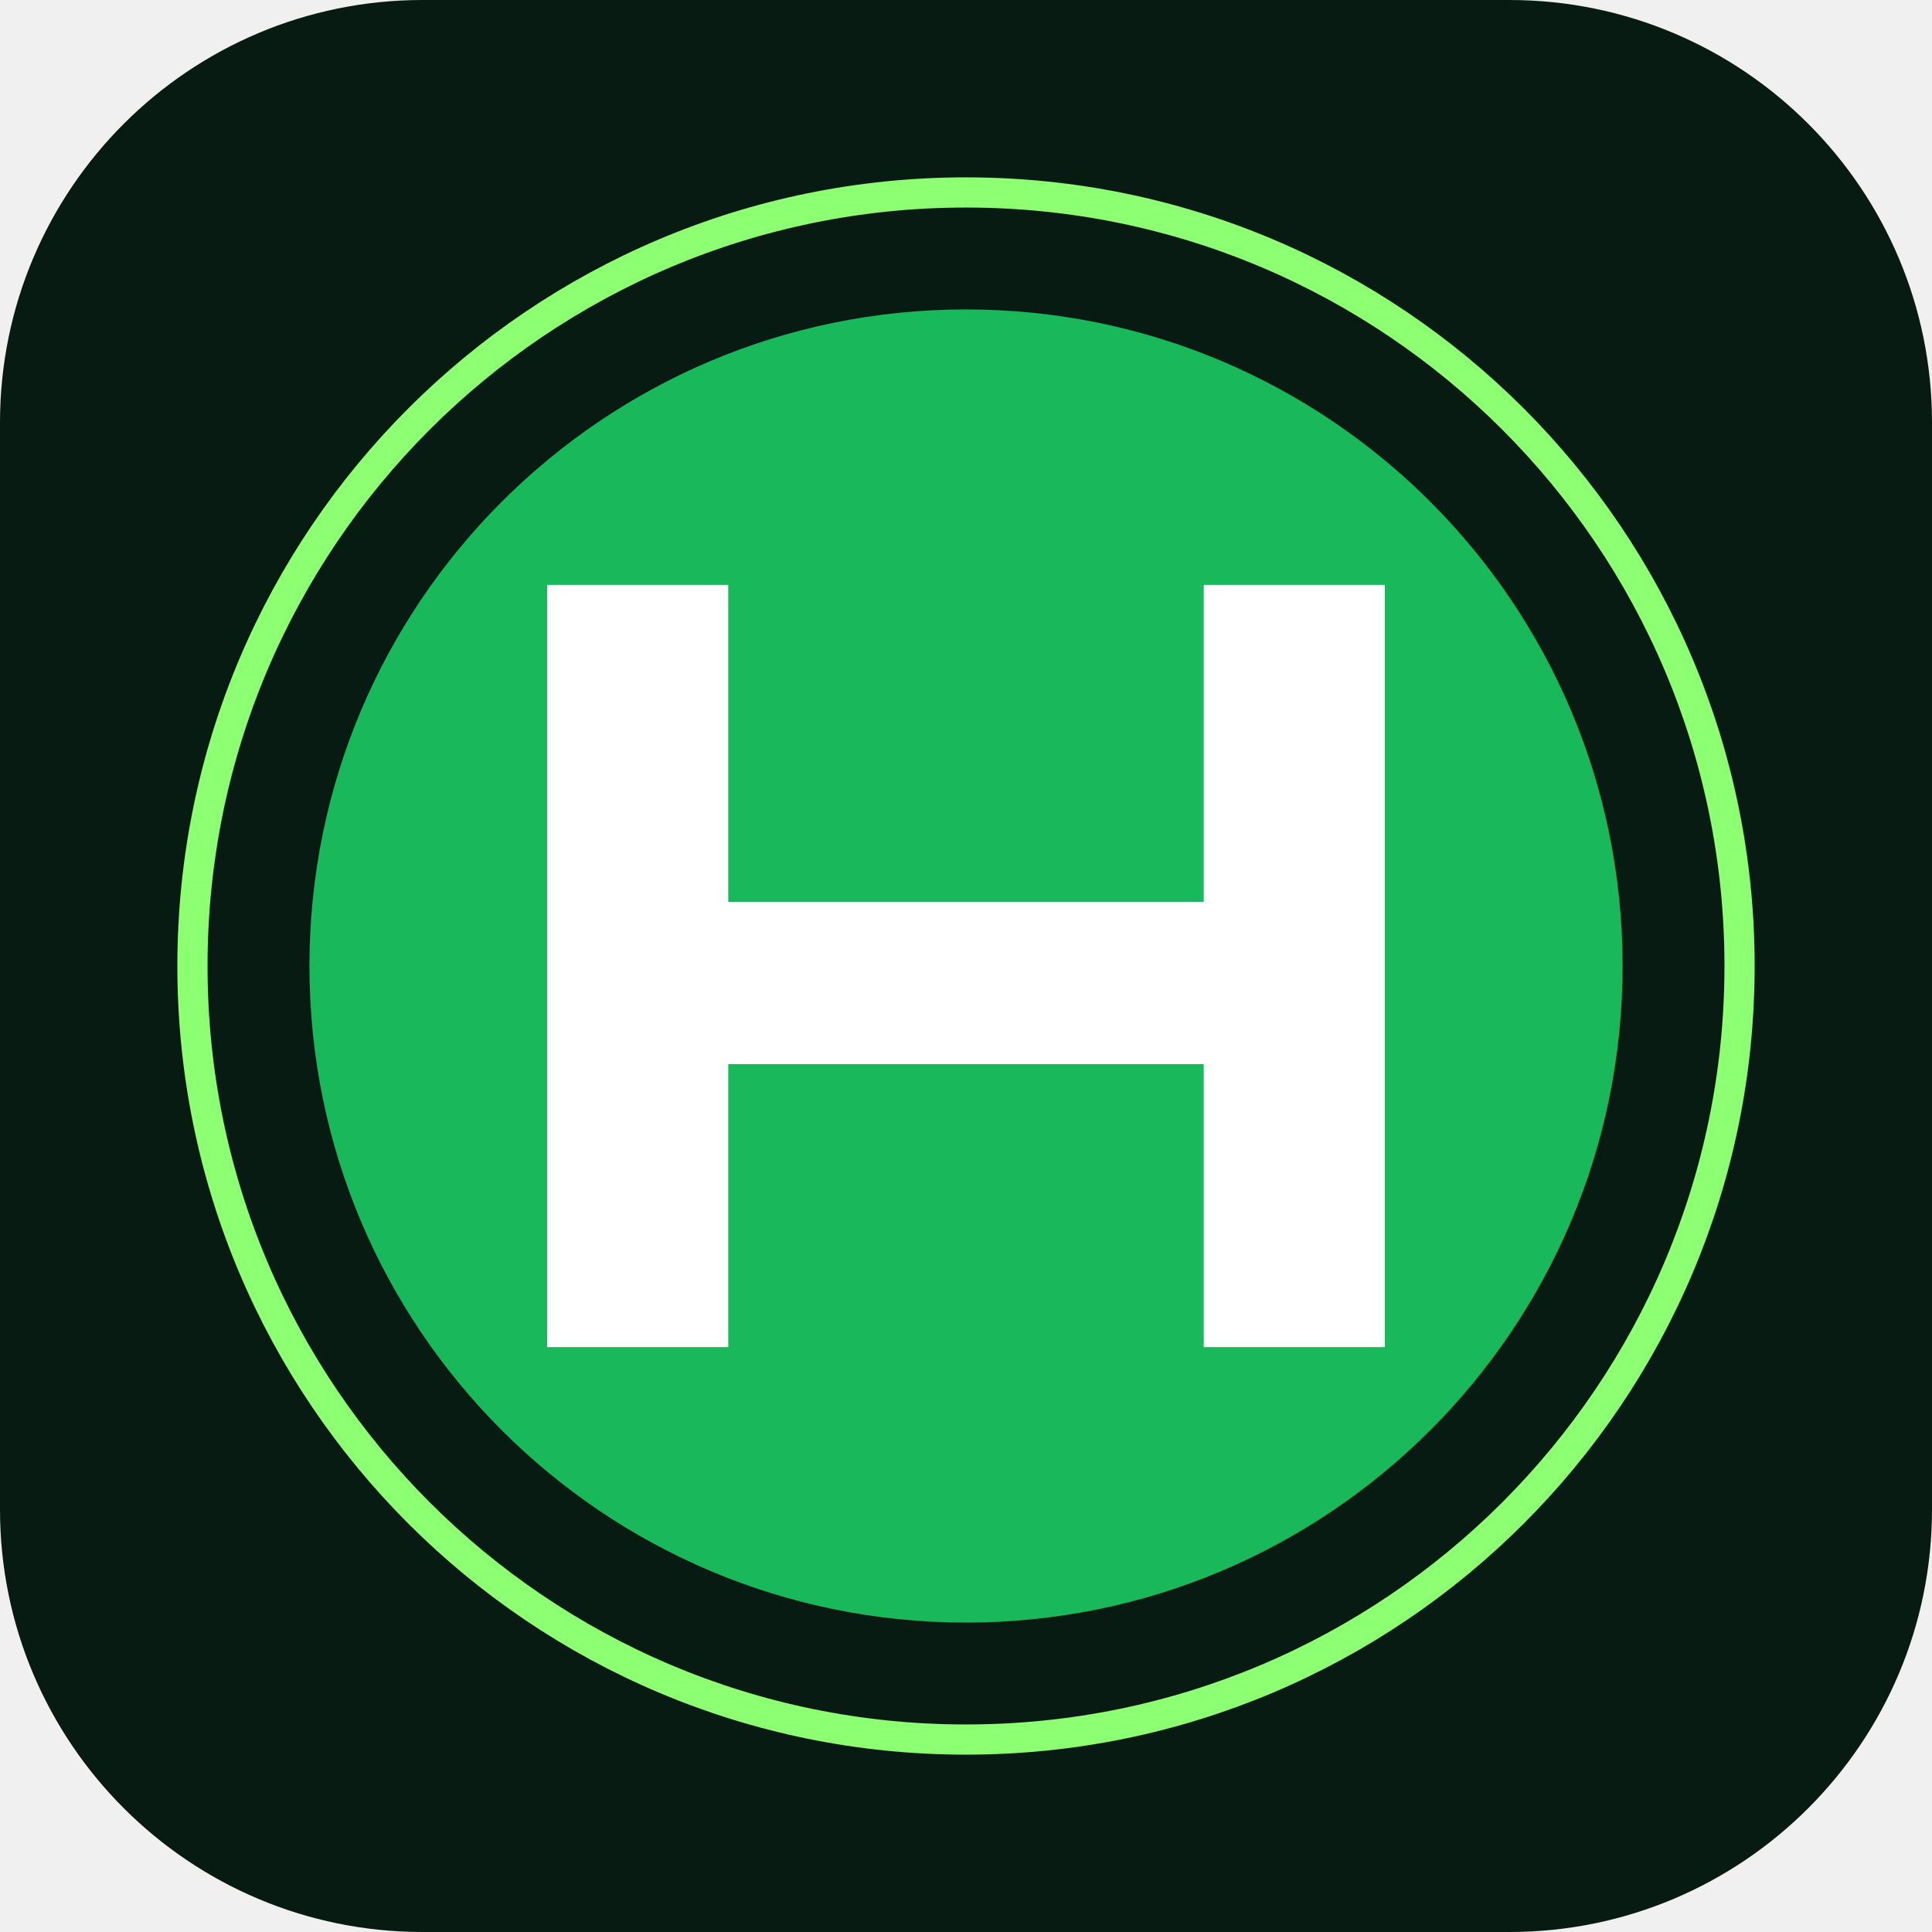
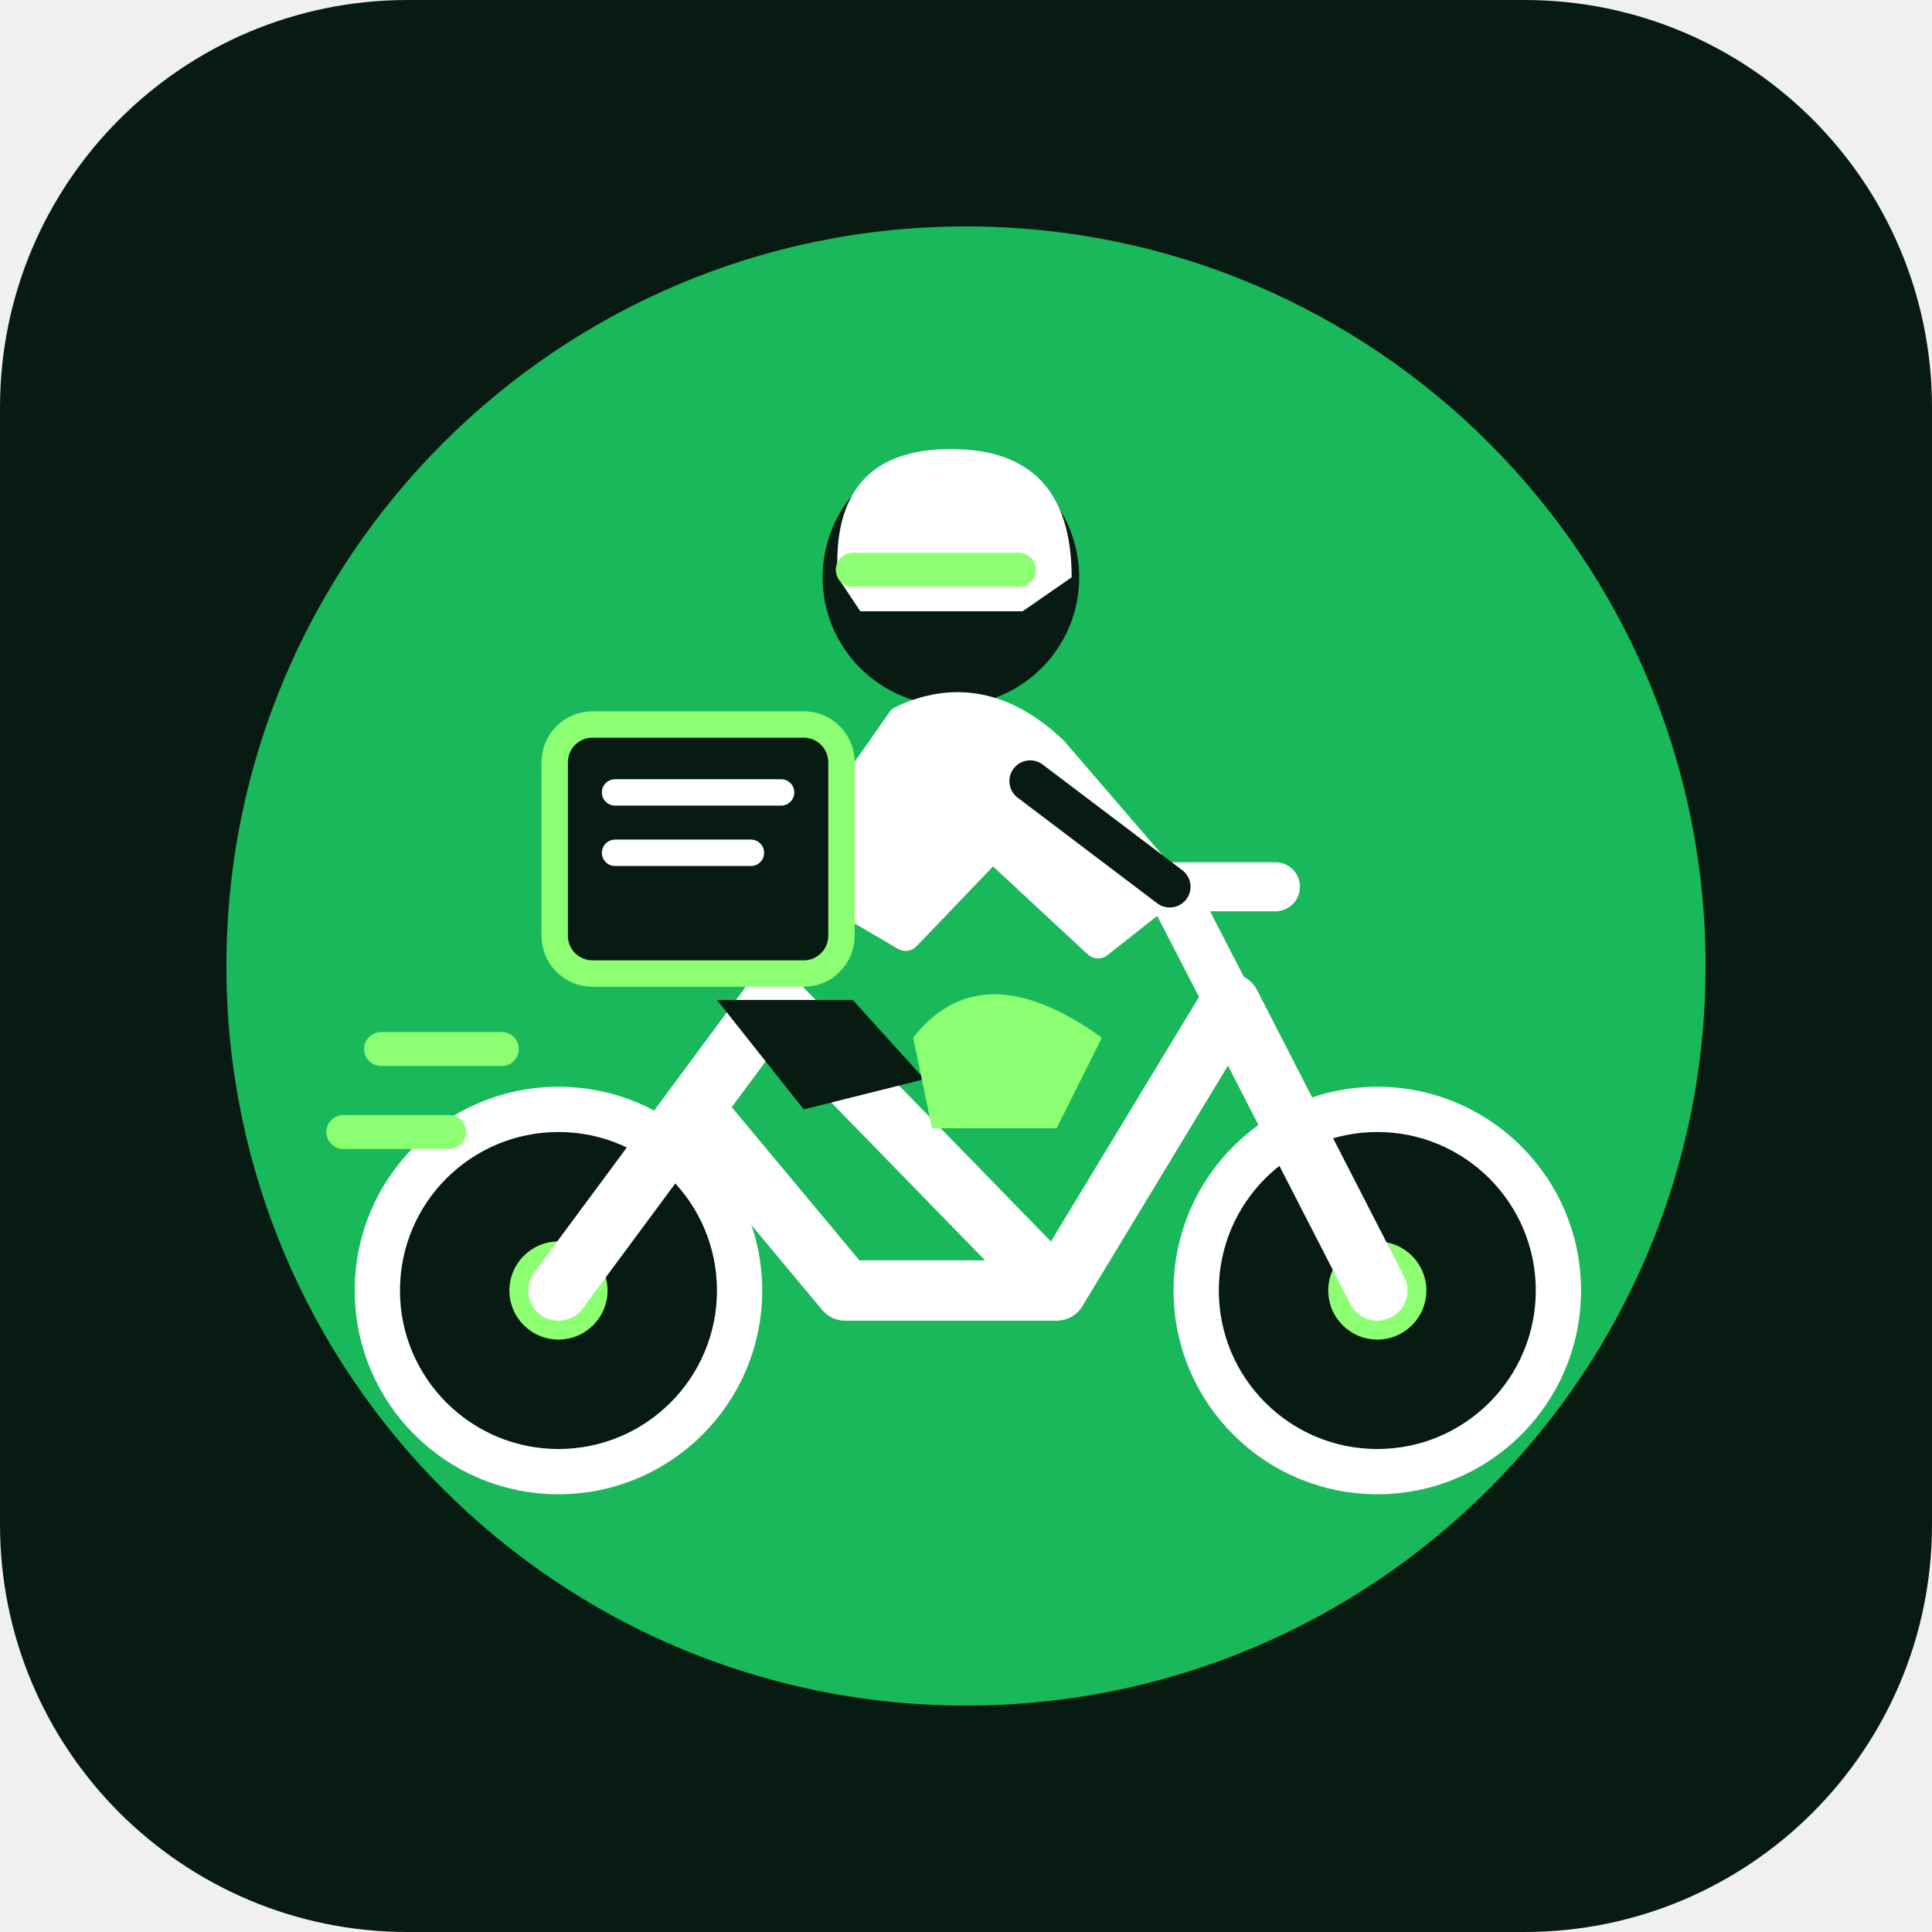
<svg xmlns="http://www.w3.org/2000/svg" viewBox="0 0 512 512">
-   <rect width="512" height="512" rx="112" fill="#071b12" />
-   <circle cx="256" cy="256" r="174" fill="#19b85a" />
-   <path d="M145 155h48v84h126v-84h48v202h-48v-75H193v75h-48z" fill="#ffffff" />
-   <circle cx="256" cy="256" r="205" fill="none" stroke="#8cff72" stroke-width="8" />
+   <rect width="512" height="512" rx="108" fill="#071b12" />
+   <circle cx="256" cy="256" r="196" fill="#19b85a" />
+   <circle cx="148" cy="342" r="48" fill="#071b12" stroke="#ffffff" stroke-width="12" />
+   <circle cx="365" cy="342" r="48" fill="#071b12" stroke="#ffffff" stroke-width="12" />
+   <circle cx="148" cy="342" r="13" fill="#8cff72" />
+   <circle cx="365" cy="342" r="13" fill="#8cff72" />
+   <path d="M148 342 L205 265 L280 342 L224 342 L184 294            M280 342 L326 266 L365 342" fill="none" stroke="#ffffff" stroke-width="16" stroke-linecap="round" stroke-linejoin="round" />
+   <path d="M190 265 L226 265 L245 286 L213 294 Z" fill="#071b12" />
+   <path d="M242 275 Q260 252 292 275 L280 299 L247 299 Z" fill="#8cff72" />
+   <path d="M326 266 L310 235 L338 235" fill="none" stroke="#ffffff" stroke-width="13" stroke-linecap="round" stroke-linejoin="round" />
+   <circle cx="252" cy="153" r="34" fill="#071b12" />
+   <path d="M222 153 Q220 119 252 119 Q284 119 284 153            L271 162 L228 162 Z" fill="#ffffff" />
+   <path d="M226 151 L270 151" stroke="#8cff72" stroke-width="9" stroke-linecap="round" />
+   <path d="M239 191 Q260 181 279 199 L310 235            L291 250 L263 224 L240 248 L211 231 Z" fill="#ffffff" stroke="#ffffff" stroke-width="8" stroke-linejoin="round" />
+   <path d="M273 207 L310 235" stroke="#071b12" stroke-width="11" stroke-linecap="round" />
+   <rect x="147" y="192" width="76" height="66" rx="10" fill="#071b12" stroke="#8cff72" stroke-width="7" />
+   <path d="M163 210 H207 M163 226 H199" stroke="#ffffff" stroke-width="7" stroke-linecap="round" />
+   <path d="M101 278 H133 M91 300 H119" stroke="#8cff72" stroke-width="9" stroke-linecap="round" />
</svg>
